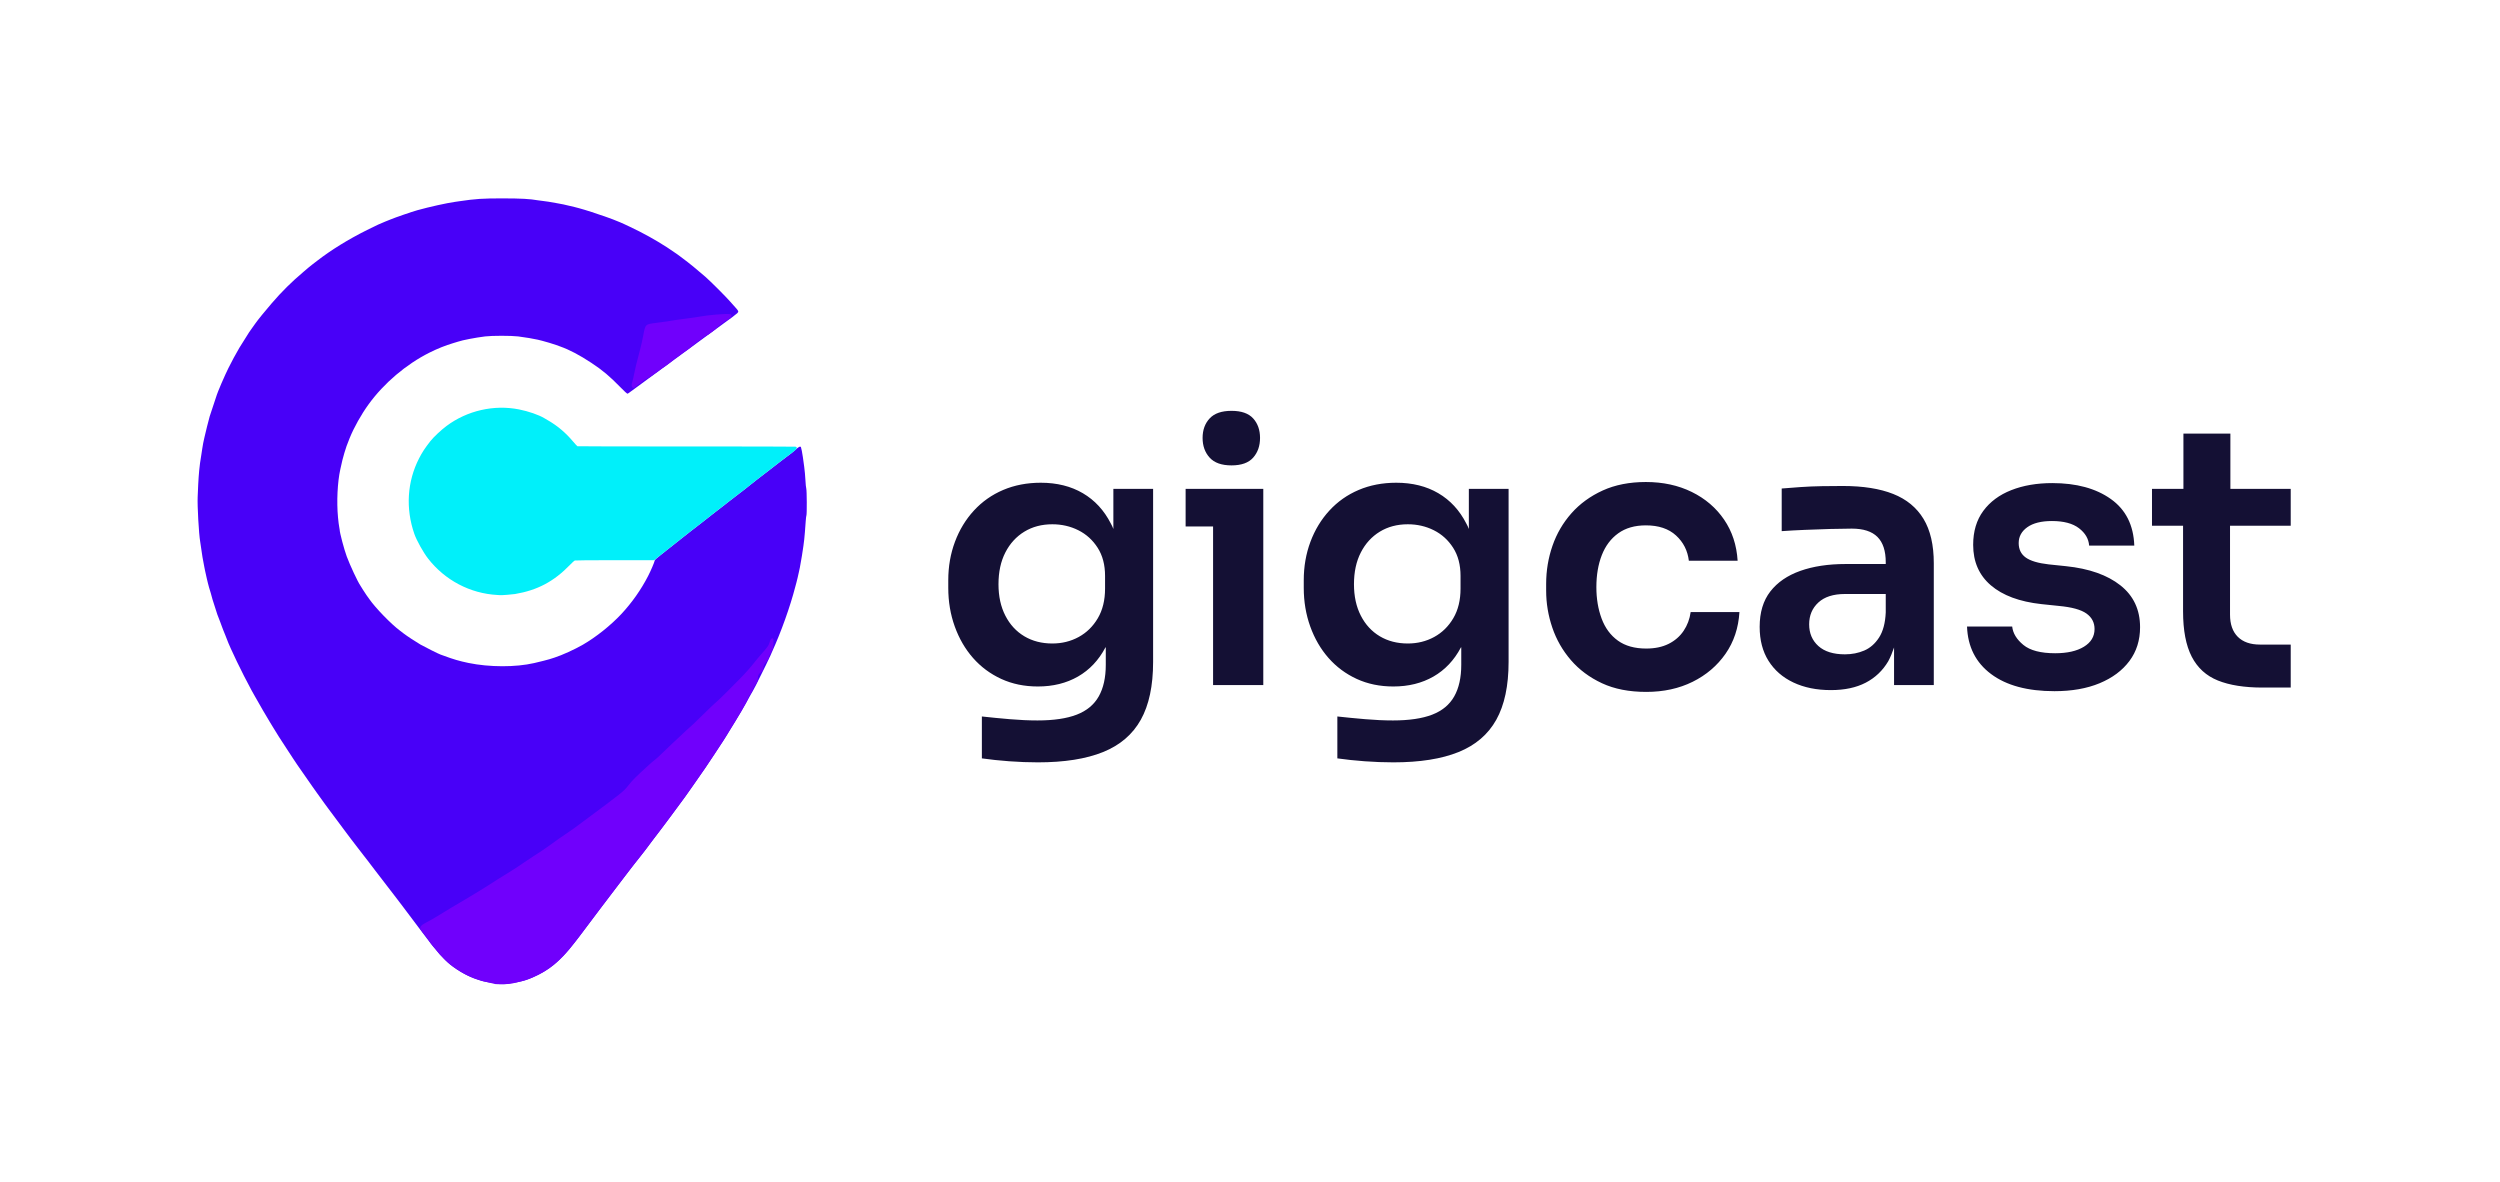
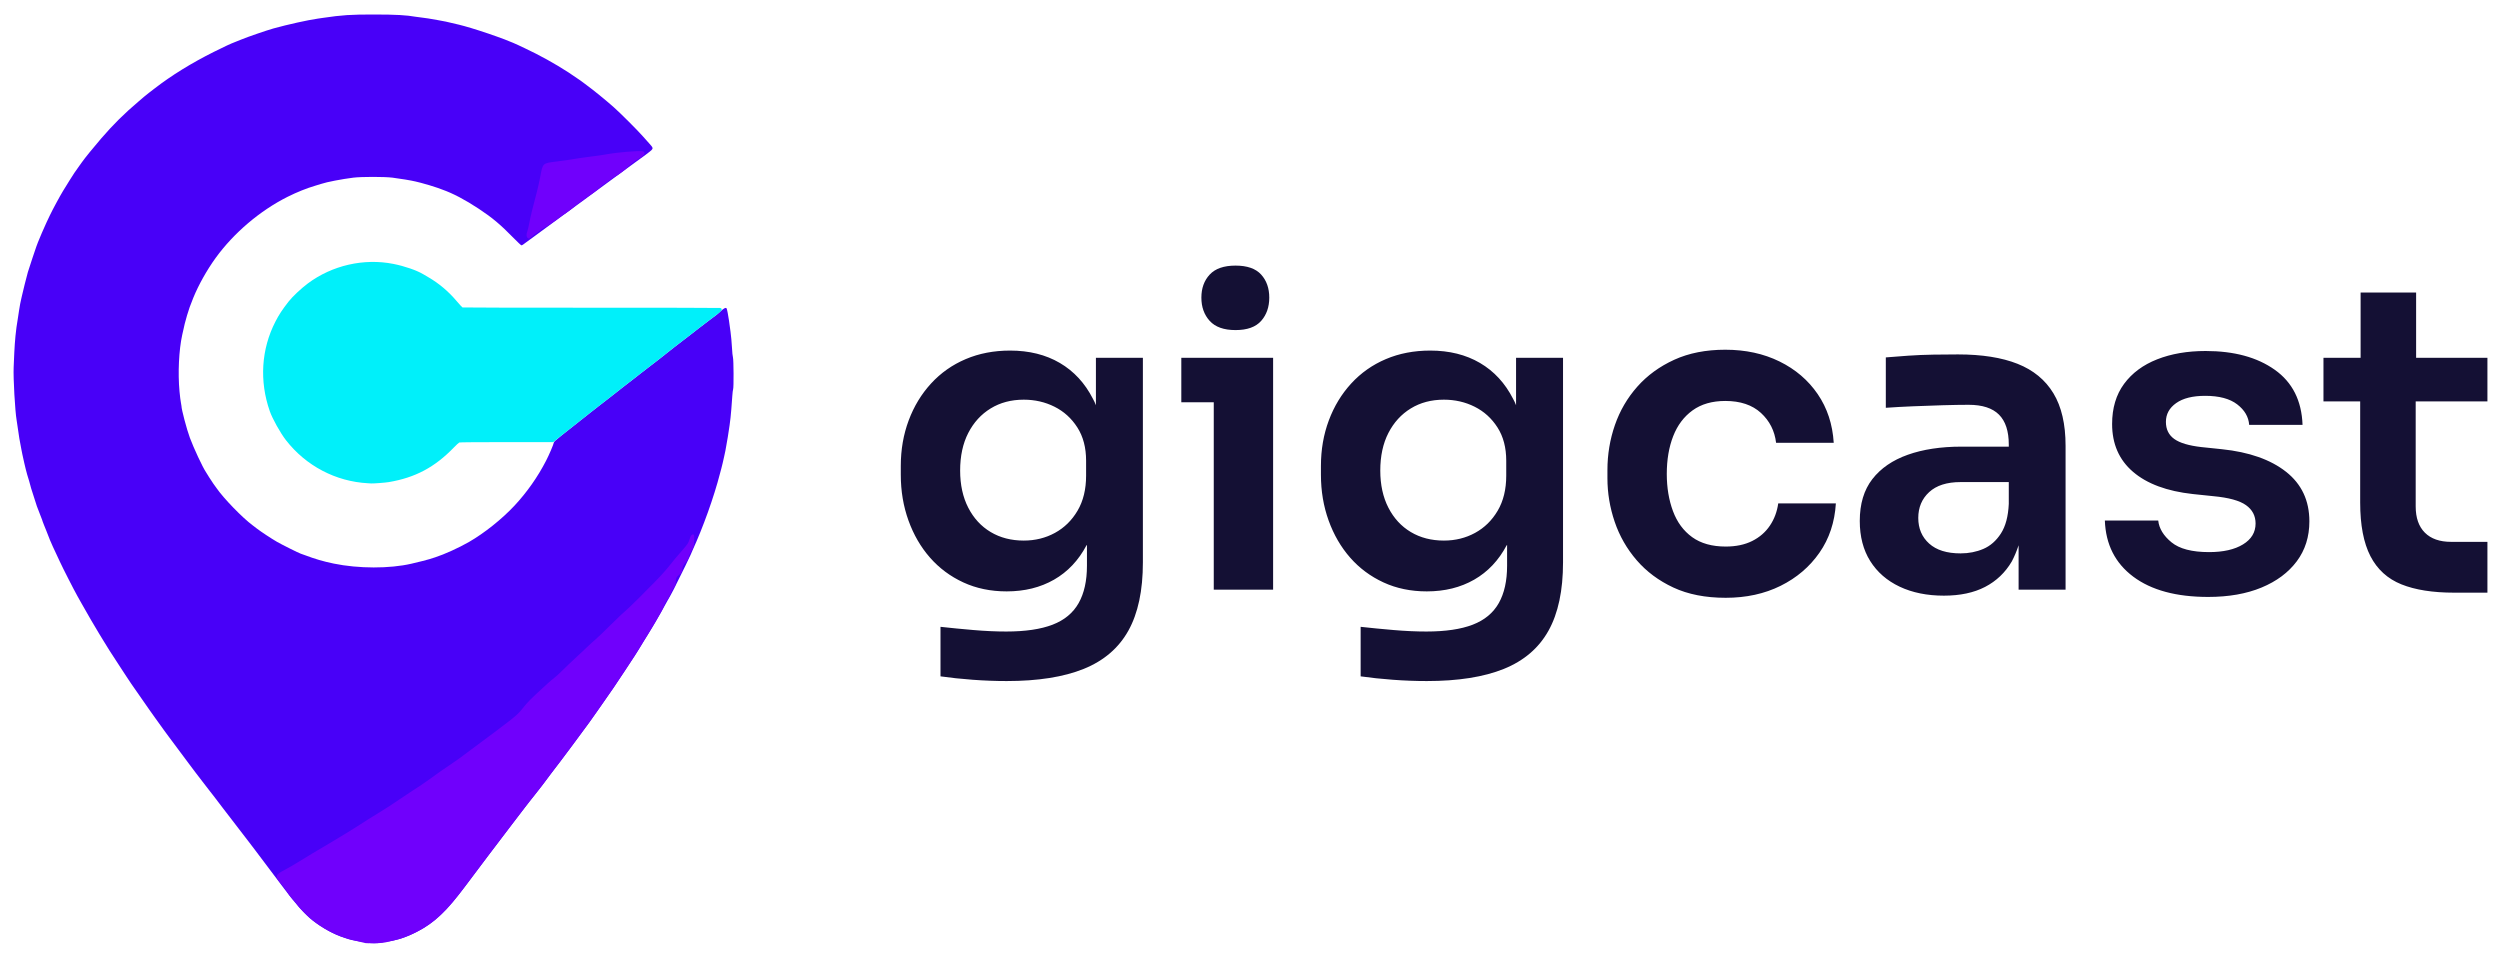
- <svg xmlns="http://www.w3.org/2000/svg" viewBox="0 0 1397 660" width="1397" height="660">
+ <svg xmlns="http://www.w3.org/2000/svg" viewBox="104 104 1182 452" width="1182" height="452">
  <g transform="translate(110.00 110.00) scale(0.74576)">
    <path fill="#4800F8" fill-rule="evenodd" d="M225.38 589.63C224.96 589.44 223.67 589.21 222.50 589.12C220.08 588.93 214.38 587.88 213.03 587.39C212.53 587.20 211.17 586.75 210.00 586.39C203.85 584.47 196.37 580.36 190.00 575.41C185.38 571.82 178.93 564.59 172.18 555.45C170.23 552.82 167.13 548.71 165.74 546.91C164.98 545.93 163.66 544.17 162.80 543.00C160.52 539.91 155.87 533.73 154.06 531.39C153.20 530.28 151.01 527.41 149.19 525.00C147.37 522.59 144.86 519.33 143.61 517.75C142.37 516.17 140.12 513.24 138.62 511.25C137.12 509.26 134.87 506.33 133.62 504.75C132.38 503.17 130.75 501.03 130.00 500.00C129.26 498.97 128.31 497.72 127.89 497.22C127.47 496.72 126.17 495.05 125.00 493.52C123.83 491.98 121.71 489.24 120.29 487.42C118.86 485.61 116.86 483.00 115.84 481.62C114.82 480.25 112.92 477.72 111.62 476.00C107.93 471.14 101.34 462.31 98.75 458.74C98.27 458.07 97.03 456.39 96.00 455.00C94.29 452.68 92.69 450.46 90.06 446.75C89.53 445.99 87.86 443.64 86.36 441.53C82.84 436.57 78.41 430.22 75.20 425.50C73.27 422.68 73.21 422.59 72.20 421.00C71.71 420.24 69.80 417.32 67.95 414.50C62.15 405.67 60.01 402.31 57.28 397.75C56.42 396.31 55.25 394.39 54.69 393.50C52.70 390.31 46.67 379.94 43.50 374.25C42.85 373.08 41.78 371.17 41.12 370.01C38.87 366.03 31.80 352.17 29.89 348.00C29.35 346.83 28.44 344.86 27.85 343.62C27.27 342.39 26.22 340.14 25.51 338.62C24.32 336.09 23.08 333.07 21.39 328.62C21.02 327.66 20.33 325.96 19.86 324.83C19.39 323.71 19.00 322.70 19.00 322.59C19.00 322.39 18.41 320.80 17.49 318.50C15.43 313.37 15.26 312.88 13.00 305.62C12.44 303.84 11.87 302.04 11.72 301.62C11.57 301.21 11.31 300.26 11.14 299.50C10.96 298.74 10.64 297.56 10.42 296.88C9.42 293.72 8.76 291.45 8.27 289.38C7.98 288.14 7.58 286.51 7.40 285.75C6.94 283.94 6.32 281.09 6.13 280.00C6.05 279.52 5.77 278.11 5.51 276.88C4.64 272.70 3.73 267.28 3.13 262.62C2.93 261.11 2.65 259.20 2.50 258.38C1.49 252.62 0.31 231.63 0.61 224.88C0.69 222.95 0.88 218.79 1.01 215.62C1.15 212.46 1.49 207.68 1.76 205.00C2.24 200.37 2.42 199.00 3.38 193.12C3.61 191.75 3.89 189.84 4.02 188.88C4.30 186.78 5.17 182.18 5.49 181.12C5.62 180.71 5.80 179.93 5.89 179.38C6.12 178.08 9.07 166.29 9.62 164.50C10.53 161.53 14.50 149.55 15.00 148.25C15.30 147.49 15.74 146.31 15.99 145.62C16.66 143.79 20.08 135.86 21.41 133.05C22.04 131.72 23.05 129.59 23.64 128.34C25.22 125.00 29.99 116.17 31.89 113.06C34.61 108.60 38.32 102.68 39.19 101.43C40.52 99.49 41.43 98.20 42.49 96.75C43.05 95.99 43.69 95.09 43.93 94.75C45.60 92.34 51.20 85.43 55.99 79.88C63.89 70.73 70.67 64.01 79.98 56.12C81.28 55.02 82.80 53.72 83.36 53.23C83.92 52.73 85.33 51.60 86.50 50.71C87.67 49.81 89.24 48.60 90.00 48.02C100.69 39.75 113.38 31.92 127.50 24.86C134.47 21.38 138.15 19.67 141.25 18.49C142.28 18.10 143.97 17.42 145.00 16.99C148.58 15.48 161.15 11.15 165.25 10.01C174.47 7.46 186.94 4.69 193.50 3.75C194.39 3.63 195.86 3.41 196.75 3.28C208.81 1.49 214.35 1.12 229.38 1.15C243.02 1.17 249.52 1.53 255.62 2.60C256.73 2.79 258.47 3.02 259.50 3.11C260.53 3.21 262.27 3.44 263.38 3.64C264.48 3.83 267.06 4.28 269.12 4.63C271.19 4.99 273.66 5.45 274.62 5.66C277.49 6.28 281.53 7.23 283.00 7.62C283.76 7.82 285.27 8.22 286.38 8.51C290.96 9.73 300.16 12.69 306.88 15.11C312.07 16.99 312.29 17.07 314.50 18.00C315.53 18.43 316.78 18.93 317.28 19.12C317.78 19.30 319.16 19.92 320.34 20.48C321.53 21.04 323.48 21.96 324.69 22.53C334.21 27.01 343.52 32.16 352.29 37.82C354.46 39.22 355.57 39.97 359.88 42.96C360.56 43.44 361.46 44.10 361.88 44.43C362.29 44.76 363.30 45.52 364.12 46.12C368.23 49.11 375.67 55.17 380.99 59.86C385.12 63.50 396.21 74.58 399.62 78.48C401.00 80.05 402.88 82.17 403.81 83.18C405.94 85.51 406.09 86.00 404.97 87.15C404.21 87.94 399.39 91.56 394.55 94.98C393.49 95.73 391.16 97.43 389.38 98.76C387.59 100.09 384.32 102.49 382.12 104.08C377.11 107.72 372.04 111.44 361.25 119.41C355.91 123.35 354.32 124.51 353.60 125.00C352.64 125.65 342.30 133.23 338.09 136.37C335.88 138.02 332.39 140.59 330.34 142.07C328.30 143.56 326.14 145.13 325.54 145.57C324.94 146.01 324.11 146.63 323.69 146.94C323.27 147.25 322.75 147.50 322.53 147.50C322.31 147.50 320.04 145.38 317.50 142.78C309.22 134.31 304.07 129.98 295.59 124.38C286.81 118.57 279.18 114.56 272.25 112.11C271.36 111.80 270.01 111.30 269.25 111.01C267.65 110.40 260.75 108.32 258.75 107.85C257.99 107.67 256.48 107.30 255.38 107.02C252.91 106.40 245.61 105.18 240.75 104.58C235.57 103.95 221.18 103.95 216.00 104.58C208.88 105.46 198.94 107.38 195.75 108.49C195.41 108.61 193.72 109.12 192.00 109.63C186.36 111.30 180.24 113.75 174.28 116.73C156.82 125.49 140.20 139.60 128.72 155.42C123.13 163.13 117.80 172.63 114.45 180.88C112.62 185.36 111.53 188.44 110.54 191.88C109.10 196.89 109.13 196.80 107.48 204.25C105.37 213.81 104.67 228.43 105.76 240.10C106.04 243.10 106.43 246.25 106.63 247.09C106.83 247.93 106.99 248.94 107.00 249.33C107.01 251.53 110.34 264.14 112.33 269.50C114.78 276.10 120.50 288.34 122.50 291.24C122.74 291.59 123.65 293.06 124.52 294.50C125.40 295.94 126.58 297.74 127.15 298.50C127.71 299.26 128.64 300.54 129.20 301.36C133.78 307.99 145.71 320.28 152.28 325.12C152.65 325.40 153.84 326.31 154.92 327.14C157.45 329.09 164.11 333.48 167.61 335.50C170.67 337.25 181.46 342.64 182.62 342.98C183.04 343.10 184.16 343.50 185.12 343.87C191.81 346.39 196.86 347.87 203.50 349.25C219.20 352.50 238.94 352.53 252.75 349.34C257.22 348.31 262.79 346.90 264.12 346.47C264.95 346.21 266.66 345.66 267.93 345.26C273.69 343.41 283.01 339.17 289.29 335.55C299.13 329.87 310.19 321.03 318.13 312.53C326.04 304.03 332.86 294.34 338.12 284.11C340.15 280.18 342.79 273.99 343.11 272.44C343.22 271.93 344.45 270.81 348.19 267.84C359.20 259.08 363.10 256.00 366.53 253.33C368.51 251.79 370.63 250.12 371.25 249.63C371.87 249.14 373.39 247.97 374.62 247.02C375.86 246.08 377.57 244.76 378.41 244.09C380.27 242.63 383.85 239.82 387.75 236.76C389.33 235.52 391.69 233.70 393.00 232.71C394.31 231.71 396.73 229.82 398.38 228.50C400.02 227.18 402.33 225.40 403.50 224.55C405.70 222.94 412.30 217.78 419.38 212.12C421.61 210.34 424.09 208.43 424.89 207.88C425.68 207.32 427.78 205.72 429.55 204.30C431.33 202.89 433.81 200.95 435.08 200.00C436.34 199.05 439.01 197.01 441.00 195.48C442.99 193.95 445.13 192.35 445.75 191.91C446.37 191.48 447.66 190.38 448.62 189.47C450.90 187.32 452.14 186.72 452.64 187.53C452.88 187.92 453.71 192.17 454.11 195.12C454.30 196.50 454.75 199.73 455.10 202.31C455.45 204.88 455.86 209.32 456.00 212.18C456.16 215.27 456.42 217.85 456.64 218.55C457.08 219.99 457.18 237.95 456.74 238.76C456.60 239.03 456.37 240.85 456.24 242.81C455.68 250.69 455.49 253.03 455.12 256.62C454.91 258.69 454.63 260.89 454.51 261.51C454.38 262.14 454.15 263.66 454.00 264.89C453.86 266.12 453.57 267.97 453.37 269.00C453.18 270.03 452.78 272.28 452.50 274.00C451.92 277.47 451.74 278.41 451.03 281.50C450.76 282.67 450.36 284.47 450.13 285.50C449.91 286.53 449.52 288.11 449.26 289.00C449.01 289.89 448.63 291.30 448.42 292.12C444.63 306.92 437.62 326.51 430.93 341.04C430.44 342.10 429.96 343.22 429.86 343.54C429.76 343.86 428.22 347.11 426.43 350.75C418.90 366.11 418.30 367.28 414.99 373.03C413.90 374.93 413.00 376.54 413.00 376.61C413.00 376.68 412.14 378.23 411.09 380.06C410.03 381.88 408.76 384.11 408.25 385.00C406.85 387.47 404.27 391.75 403.51 392.88C403.13 393.43 401.60 395.93 400.10 398.43C396.80 403.94 396.32 404.73 394.27 407.89C392.86 410.07 381.98 426.44 381.01 427.85C372.71 439.84 367.59 447.16 365.33 450.25C360.18 457.31 355.91 463.10 353.33 466.51C351.93 468.36 349.73 471.28 348.45 473.00C346.24 475.95 340.20 483.95 335.13 490.62C333.88 492.27 331.96 494.71 330.87 496.04C328.60 498.78 327.21 500.58 322.20 507.19C320.25 509.77 317.13 513.84 315.27 516.25C313.41 518.66 311.01 521.81 309.94 523.25C308.87 524.69 307.34 526.72 306.55 527.75C305.75 528.78 303.52 531.71 301.59 534.26C298.35 538.54 295.95 541.73 287.15 553.49C274.93 569.82 267.28 577.05 256.25 582.72C249.14 586.37 243.04 588.30 236.35 589.01C234.85 589.17 233.25 589.46 232.78 589.65C231.67 590.11 226.43 590.09 225.38 589.63Z" />
    <path fill="#7000FC" d="M223.72 589.88C223.64 589.81 221.45 589.29 218.85 588.73C208.31 586.46 200.07 582.80 191.75 576.67C187.99 573.90 182.20 568.19 180.04 565.13C179.27 564.03 178.22 562.72 177.71 562.21C176.08 560.58 174.61 558.63 173.53 556.68C172.95 555.63 171.54 553.75 170.37 552.47C166.03 547.71 166.27 546.63 172.38 543.47C174.30 542.48 177.51 540.65 179.50 539.41C184.96 536.02 195.52 529.68 200.99 526.50C203.67 524.94 206.76 523.09 207.87 522.37C208.97 521.66 210.83 520.54 212.00 519.87C213.17 519.21 216.15 517.35 218.62 515.74C223.79 512.38 226.74 510.52 231.50 507.63C236.27 504.74 241.34 501.45 245.12 498.80C246.91 497.54 250.01 495.48 252.00 494.21C257.47 490.73 261.29 488.16 264.75 485.63C269.98 481.81 271.96 480.42 276.89 477.11C279.49 475.36 282.24 473.46 283.00 472.88C283.76 472.30 287.13 469.79 290.50 467.30C318.08 446.86 319.71 445.56 322.94 441.50C326.79 436.66 327.85 435.60 338.97 425.42C340.29 424.20 342.27 422.53 343.38 421.69C344.48 420.85 346.84 418.69 348.63 416.89C350.41 415.10 353.79 411.88 356.12 409.75C358.45 407.62 361.94 404.35 363.87 402.48C365.80 400.62 368.33 398.30 369.50 397.33C370.67 396.36 374.55 392.66 378.12 389.10C381.70 385.54 385.07 382.26 385.62 381.80C387.97 379.84 394.78 373.43 396.97 371.12C398.27 369.75 400.77 367.22 402.52 365.50C408.00 360.13 413.17 354.60 415.68 351.43C418.98 347.27 421.14 344.67 424.29 341.09C427.93 336.94 428.39 336.26 429.13 333.83C429.80 331.63 430.41 330.75 431.26 330.75C432.06 330.75 432.22 331.67 432.03 335.16C431.87 338.10 431.79 338.50 431.13 339.63C429.78 341.95 428.75 344.06 428.75 344.50C428.75 345.53 427.90 347.18 426.74 348.41C425.29 349.95 424.51 351.47 424.51 352.82C424.50 354.33 423.90 355.39 422.51 356.39C420.87 357.57 420.44 358.42 420.34 360.73C420.23 363.10 420.22 363.14 418.76 365.12C417.98 366.16 417.30 367.48 416.89 368.70C416.48 369.93 415.85 371.13 415.16 372.01C413.81 373.73 413.59 374.14 412.88 376.25C412.08 378.59 404.31 391.89 397.76 402.12C396.62 403.91 395.03 406.44 394.25 407.75C392.55 410.56 383.73 423.95 380.99 427.88C379.94 429.39 376.73 434.00 373.87 438.12C366.96 448.09 365.61 449.96 356.37 462.38C346.39 475.78 344.75 477.96 343.22 479.78C342.38 480.80 341.23 482.30 340.67 483.12C339.06 485.51 334.70 491.26 330.99 495.88C329.12 498.21 326.29 501.81 324.71 503.88C323.13 505.94 321.14 508.52 320.30 509.62C319.45 510.73 315.87 515.45 312.33 520.12C308.80 524.80 305.11 529.64 304.13 530.88C303.15 532.11 299.05 537.55 295.02 542.97C279.99 563.13 276.45 567.41 269.88 573.33C264.16 578.48 257.41 582.60 249.60 585.71C246.31 587.02 244.51 587.55 239.12 588.79C234.72 589.81 234.51 589.83 229.24 589.93C226.28 589.98 223.79 589.96 223.72 589.88ZM326.27 142.59C325.58 141.72 325.61 140.51 326.36 138.30C326.69 137.32 327.26 134.86 327.63 132.82C328.25 129.41 329.50 124.26 332.38 113.38C333.00 111.04 333.89 107.04 334.37 104.50C336.11 95.19 335.81 95.49 344.65 94.37C350.37 93.65 355.22 92.94 359.03 92.25C360.49 91.99 364.15 91.49 367.16 91.14C370.16 90.78 374.09 90.22 375.88 89.88C382.78 88.57 396.78 87.38 399.43 87.87C401.68 88.29 400.52 90.75 397.31 92.35C395.38 93.32 391.60 96.15 389.88 97.91C387.97 99.86 384.26 102.65 381.79 103.98C380.74 104.55 379.23 105.56 378.44 106.23C377.65 106.91 376.40 107.81 375.66 108.23C374.91 108.66 373.53 109.71 372.59 110.57C370.41 112.57 367.17 115.02 365.17 116.18C364.32 116.68 363.01 117.64 362.25 118.31C361.49 118.99 360.32 119.83 359.63 120.18C358.95 120.53 357.71 121.46 356.88 122.25C355.12 123.92 350.96 127.04 349.00 128.17C348.24 128.60 346.95 129.54 346.12 130.25C345.30 130.95 343.98 131.92 343.20 132.38C342.41 132.84 341.17 133.70 340.45 134.27C339.72 134.85 338.28 135.71 337.25 136.18C336.15 136.69 334.85 137.54 334.11 138.24C333.41 138.90 332.34 139.70 331.73 140.00C331.12 140.31 329.99 141.17 329.21 141.91C327.62 143.41 327.02 143.55 326.27 142.59Z" />
    <path fill="#00F0FA" d="M225.25 298.33C204.82 297.24 185.94 287.33 173.26 271.04C169.72 266.49 164.68 257.47 162.99 252.62C156.32 233.55 157.58 213.30 166.55 195.88C168.81 191.46 170.91 188.27 174.93 183.12C177.38 180.00 182.89 174.81 187.10 171.67C202.56 160.14 222.63 155.56 241.37 159.27C248.51 160.69 256.09 163.31 260.31 165.82C260.82 166.13 262.28 166.98 263.54 167.72C270.26 171.63 276.27 176.69 281.49 182.87C283.27 184.97 284.93 186.77 285.18 186.87C285.42 186.97 322.07 187.05 366.62 187.04C411.18 187.02 448.01 187.10 448.48 187.20C450.43 187.63 449.67 189.10 446.25 191.52C445.49 192.06 443.19 193.79 441.12 195.38C439.06 196.97 436.34 199.05 435.08 200.00C433.81 200.95 431.33 202.89 429.55 204.30C427.78 205.72 425.68 207.32 424.89 207.88C424.09 208.43 421.61 210.34 419.38 212.12C412.30 217.78 405.70 222.94 403.50 224.55C402.33 225.40 400.02 227.18 398.38 228.50C396.73 229.82 394.31 231.71 393.00 232.71C391.69 233.70 389.33 235.52 387.75 236.76C383.85 239.82 380.27 242.63 378.41 244.09C377.57 244.76 375.86 246.08 374.62 247.02C373.39 247.97 371.87 249.14 371.25 249.63C370.63 250.12 368.51 251.79 366.53 253.33C362.85 256.19 355.10 262.33 347.14 268.68L342.66 272.25L313.22 272.25C295.08 272.25 283.54 272.34 283.15 272.49C282.81 272.62 281.25 274.04 279.70 275.65C267.58 288.20 255.19 294.78 238.38 297.61C236.24 297.97 228.59 298.55 227.25 298.45C226.91 298.43 226.01 298.37 225.25 298.33Z" />
  </g>
  <path fill="#141034" d="M579.959 426.001Q572.085 426.001 563.91 425.395Q555.734 424.79 548.668 423.78V400.363Q555.936 401.17 564.212 401.877Q572.489 402.584 579.757 402.584Q593.282 402.584 601.66 399.354Q610.038 396.124 613.974 389.159Q617.911 382.194 617.911 371.495V361.603Q617.911 361.805 617.709 361.805Q612.056 372.504 602.366 378.056Q592.676 383.607 579.959 383.607Q568.654 383.607 559.468 379.368Q550.283 375.129 543.722 367.66Q537.161 360.19 533.528 350.097Q529.894 340.003 529.894 328.496V324.257Q529.894 312.75 533.629 302.757Q537.363 292.765 544.227 285.296Q551.091 277.826 560.579 273.789Q570.067 269.751 581.573 269.751Q595.099 269.751 605.092 275.606Q615.084 281.46 620.737 292.563Q621.544 293.976 622.15 295.591V273.183H644.356V369.88Q644.356 389.866 637.492 402.18Q630.629 414.494 616.397 420.247Q602.164 426.001 579.959 426.001ZM588.033 359.585Q596.108 359.585 602.77 355.951Q609.432 352.317 613.469 345.454Q617.507 338.59 617.507 328.9V321.834Q617.507 312.548 613.368 306.088Q609.23 299.628 602.568 296.298Q595.906 292.967 588.033 292.967Q579.151 292.967 572.388 297.105Q565.626 301.243 561.79 308.713Q557.954 316.182 557.954 326.478Q557.954 336.571 561.79 344.04Q565.626 351.51 572.388 355.547Q579.151 359.585 588.033 359.585ZM677.867 382.8V294.178H662.524V273.183H705.927V382.8ZM688.162 260.061Q679.885 260.061 675.949 255.721Q672.012 251.381 672.012 244.719Q672.012 238.057 675.949 233.818Q679.885 229.579 688.162 229.579Q696.439 229.579 700.275 233.818Q704.11 238.057 704.11 244.719Q704.11 251.381 700.275 255.721Q696.439 260.061 688.162 260.061ZM778.601 426.001Q770.728 426.001 762.552 425.395Q754.376 424.79 747.311 423.78V400.363Q754.578 401.17 762.855 401.877Q771.132 402.584 778.399 402.584Q791.925 402.584 800.303 399.354Q808.68 396.124 812.617 389.159Q816.553 382.194 816.553 371.495V361.603Q816.553 361.805 816.351 361.805Q810.699 372.504 801.009 378.056Q791.319 383.607 778.601 383.607Q767.296 383.607 758.111 379.368Q748.926 375.129 742.365 367.66Q735.804 360.19 732.17 350.097Q728.537 340.003 728.537 328.496V324.257Q728.537 312.75 732.271 302.757Q736.006 292.765 742.87 285.296Q749.733 277.826 759.221 273.789Q768.709 269.751 780.216 269.751Q793.742 269.751 803.734 275.606Q813.727 281.46 819.379 292.563Q820.187 293.976 820.793 295.591V273.183H842.999V369.88Q842.999 389.866 836.135 402.18Q829.271 414.494 815.039 420.247Q800.807 426.001 778.601 426.001ZM786.676 359.585Q794.751 359.585 801.413 355.951Q808.075 352.317 812.112 345.454Q816.15 338.59 816.15 328.9V321.834Q816.15 312.548 812.011 306.088Q807.873 299.628 801.211 296.298Q794.549 292.967 786.676 292.967Q777.794 292.967 771.031 297.105Q764.268 301.243 760.433 308.713Q756.597 316.182 756.597 326.478Q756.597 336.571 760.433 344.04Q764.268 351.51 771.031 355.547Q777.794 359.585 786.676 359.585ZM919.912 386.636Q905.579 386.636 895.183 381.791Q884.786 376.946 877.822 368.871Q870.857 360.796 867.425 350.702Q863.993 340.609 863.993 330.111V326.276Q863.993 315.173 867.526 304.978Q871.059 294.784 878.124 286.81Q885.19 278.836 895.586 274.092Q905.983 269.348 919.71 269.348Q934.043 269.348 945.348 274.899Q956.653 280.451 963.416 290.342Q970.178 300.234 970.986 313.356H943.733Q942.724 304.877 936.567 299.225Q930.409 293.572 919.71 293.572Q910.424 293.572 904.267 298.013Q898.11 302.455 895.082 310.227Q892.054 317.999 892.054 328.093Q892.054 337.782 894.981 345.655Q897.908 353.528 904.065 357.97Q910.222 362.411 919.912 362.411Q927.179 362.411 932.428 359.787Q937.677 357.162 940.806 352.519Q943.935 347.876 944.742 342.022H971.995Q971.188 355.345 964.223 365.338Q957.259 375.331 945.853 380.983Q934.447 386.636 919.912 386.636ZM1058.397 382.8V361.805Q1056.984 366.045 1055.167 369.476Q1050.524 377.349 1042.55 381.488Q1034.576 385.626 1023.069 385.626Q1011.159 385.626 1002.175 381.387Q993.192 377.148 988.246 369.275Q983.3 361.401 983.3 350.299Q983.3 338.186 989.255 330.515Q995.211 322.844 1006.011 319.008Q1016.811 315.173 1031.346 315.173H1053.754V314.163Q1053.754 304.675 1049.111 300.032Q1044.467 295.389 1034.778 295.389Q1029.731 295.389 1022.665 295.591Q1015.6 295.793 1008.433 296.096Q1001.267 296.399 995.614 296.802V272.981Q1000.257 272.578 1006.112 272.174Q1011.966 271.77 1018.123 271.669Q1024.28 271.568 1029.731 271.568Q1046.688 271.568 1057.892 276.009Q1069.096 280.451 1074.849 289.939Q1080.603 299.427 1080.603 314.769V382.8ZM1053.754 331.928H1030.942Q1021.252 331.928 1016.104 336.672Q1010.957 341.416 1010.957 348.885Q1010.957 356.355 1016.104 360.998Q1021.252 365.641 1030.942 365.641Q1036.796 365.641 1041.742 363.521Q1046.688 361.401 1050.019 356.254Q1053.35 351.106 1053.754 342.224ZM1148.028 386.232Q1125.418 386.232 1112.6 376.643Q1099.781 367.054 1099.175 350.097H1124.409Q1125.015 355.749 1130.667 360.392Q1136.32 365.035 1148.432 365.035Q1158.526 365.035 1164.481 361.401Q1170.436 357.768 1170.436 351.51Q1170.436 346.059 1165.894 342.829Q1161.352 339.599 1150.451 338.59L1140.761 337.581Q1122.39 335.562 1112.499 327.083Q1102.607 318.604 1102.607 304.473Q1102.607 293.169 1108.259 285.497Q1113.912 277.826 1123.904 273.89Q1133.897 269.953 1146.817 269.953Q1167.004 269.953 1179.52 278.836Q1192.036 287.718 1192.642 304.877H1167.408Q1167.004 299.225 1161.756 295.187Q1156.507 291.15 1146.615 291.15Q1137.733 291.15 1132.888 294.582Q1128.043 298.013 1128.043 303.464Q1128.043 308.713 1131.979 311.539Q1135.916 314.365 1144.798 315.375L1154.488 316.384Q1173.868 318.403 1184.87 327.083Q1195.872 335.764 1195.872 350.5Q1195.872 361.401 1189.917 369.375Q1183.961 377.349 1173.262 381.791Q1162.563 386.232 1148.028 386.232ZM1264.307 384.213Q1249.166 384.213 1239.376 380.277Q1229.585 376.34 1224.74 366.953Q1219.895 357.566 1219.895 341.618V293.774H1202.534V273.183H1220.097V242.297H1246.34V273.183H1280.053V293.774H1246.138V343.435Q1246.138 351.51 1250.479 355.85Q1254.819 360.19 1262.894 360.19H1280.053V384.213Z" />
</svg>
